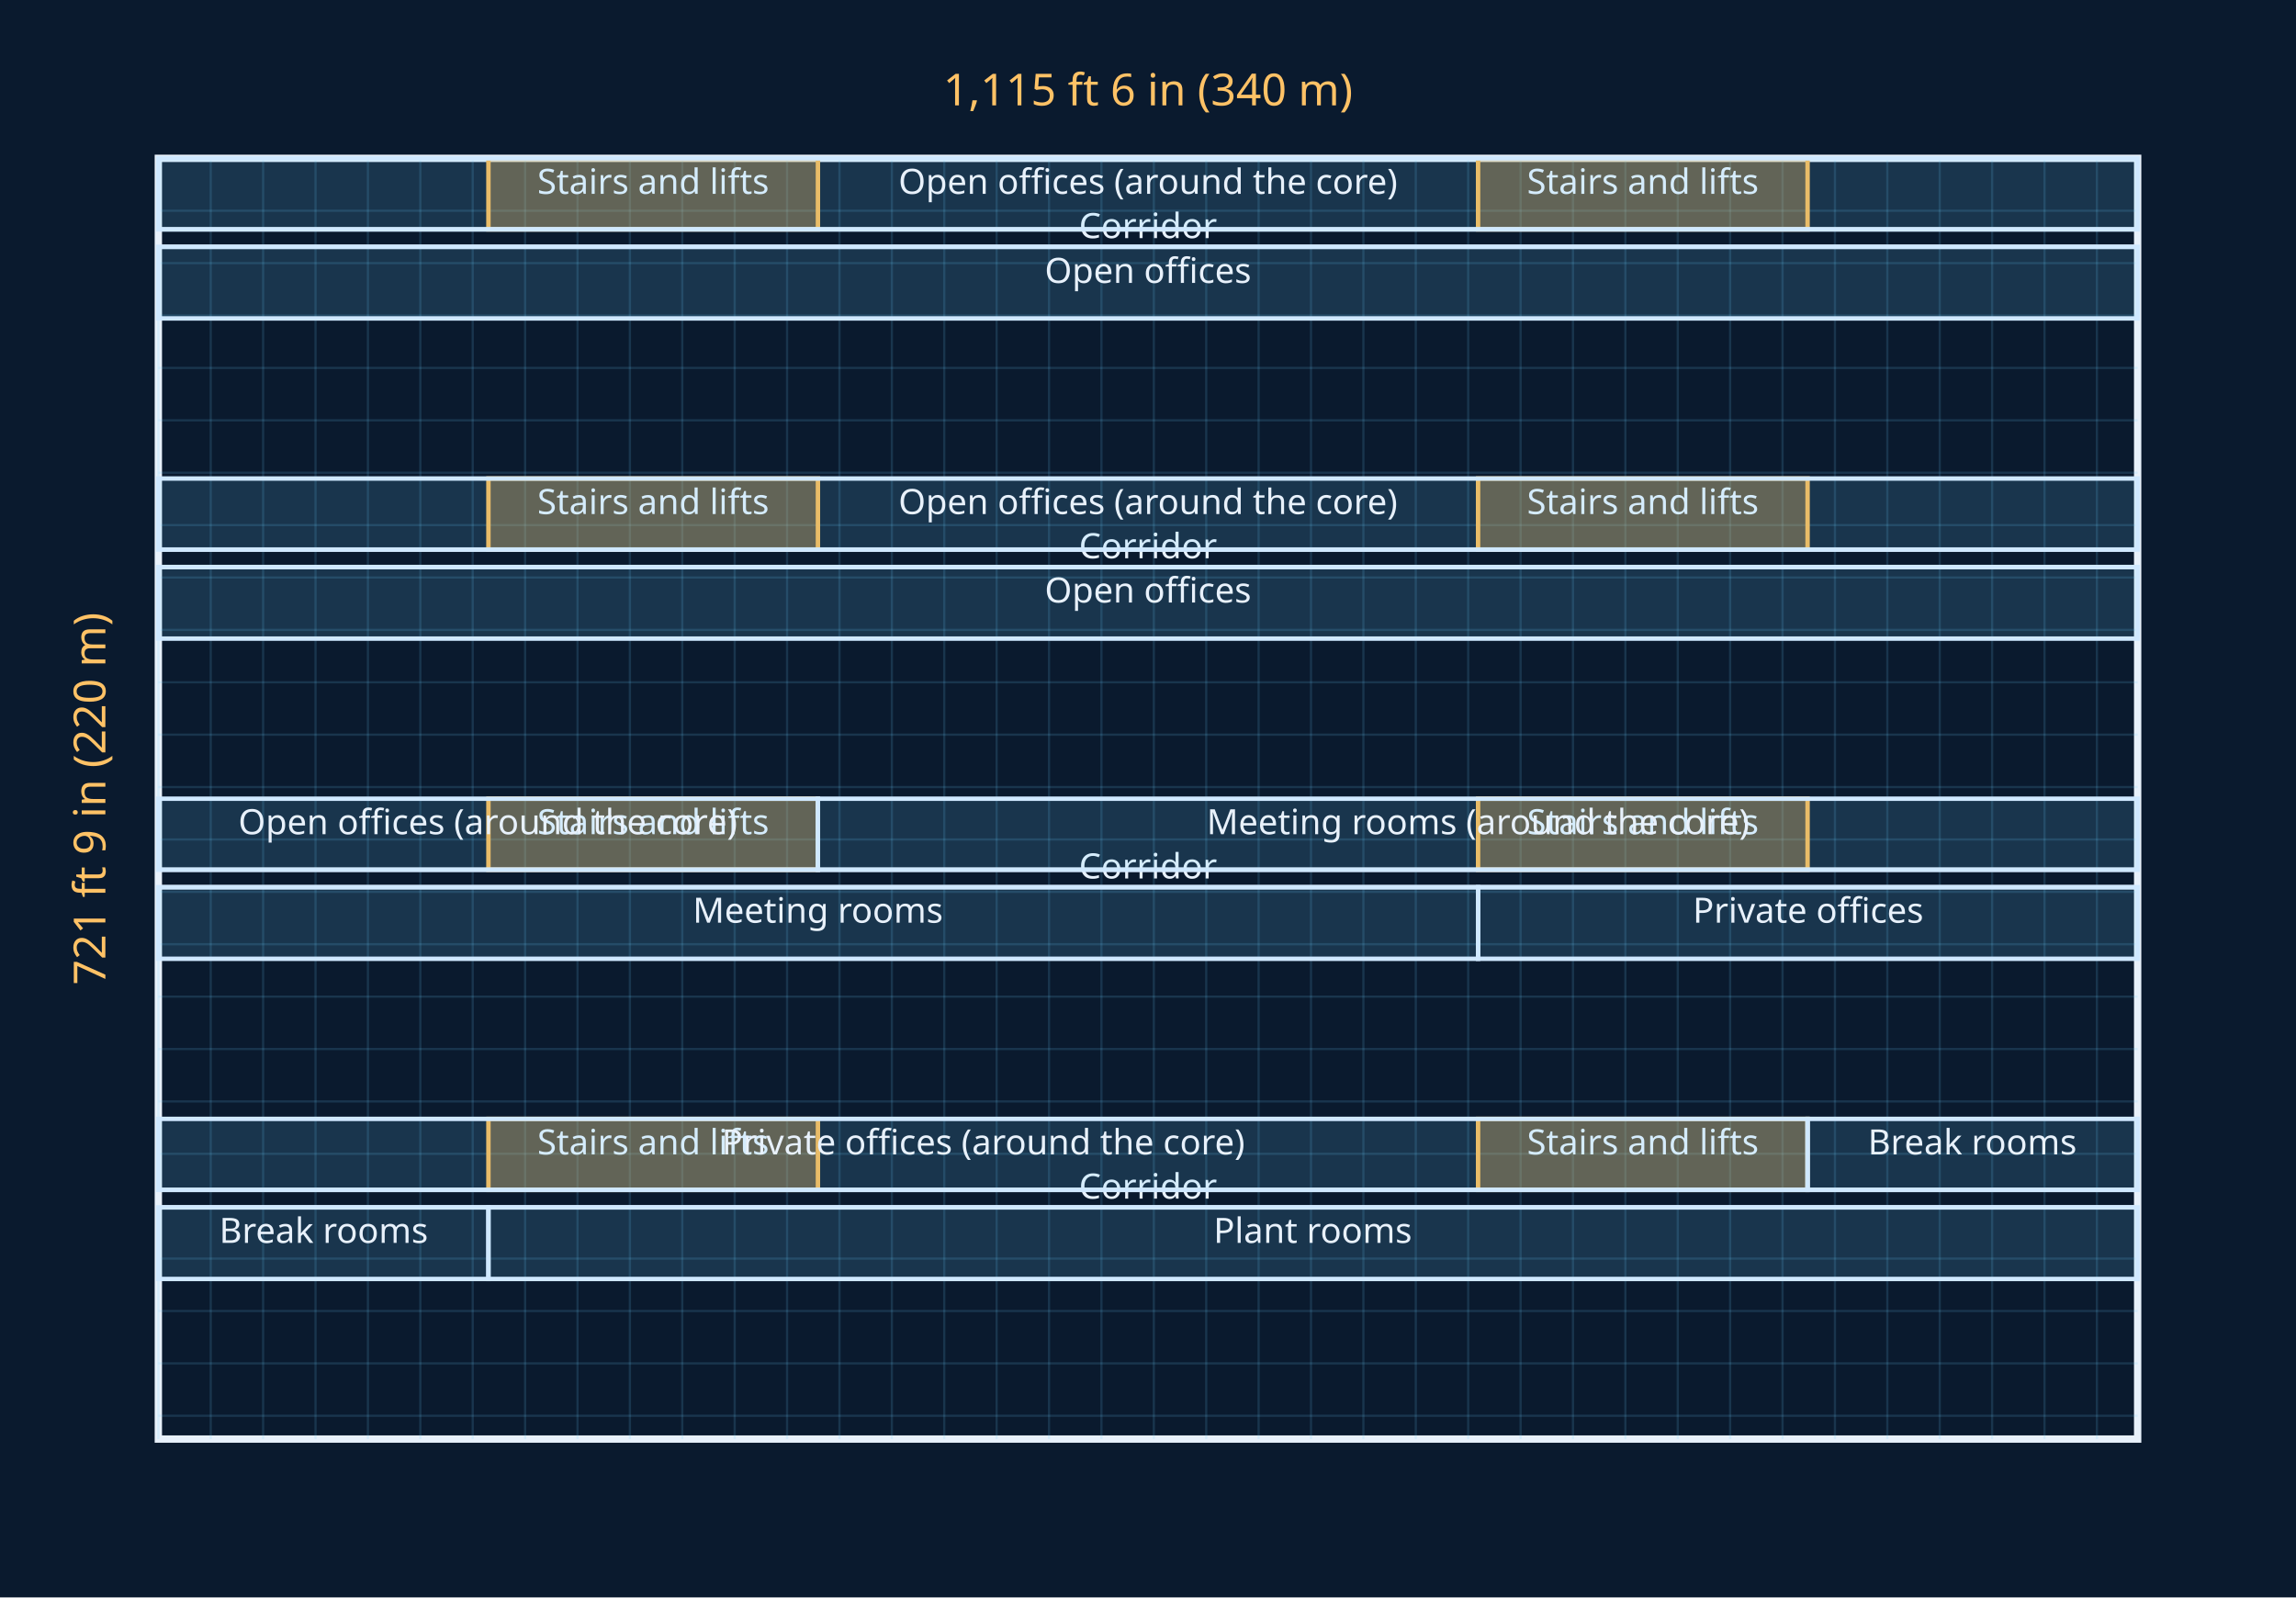
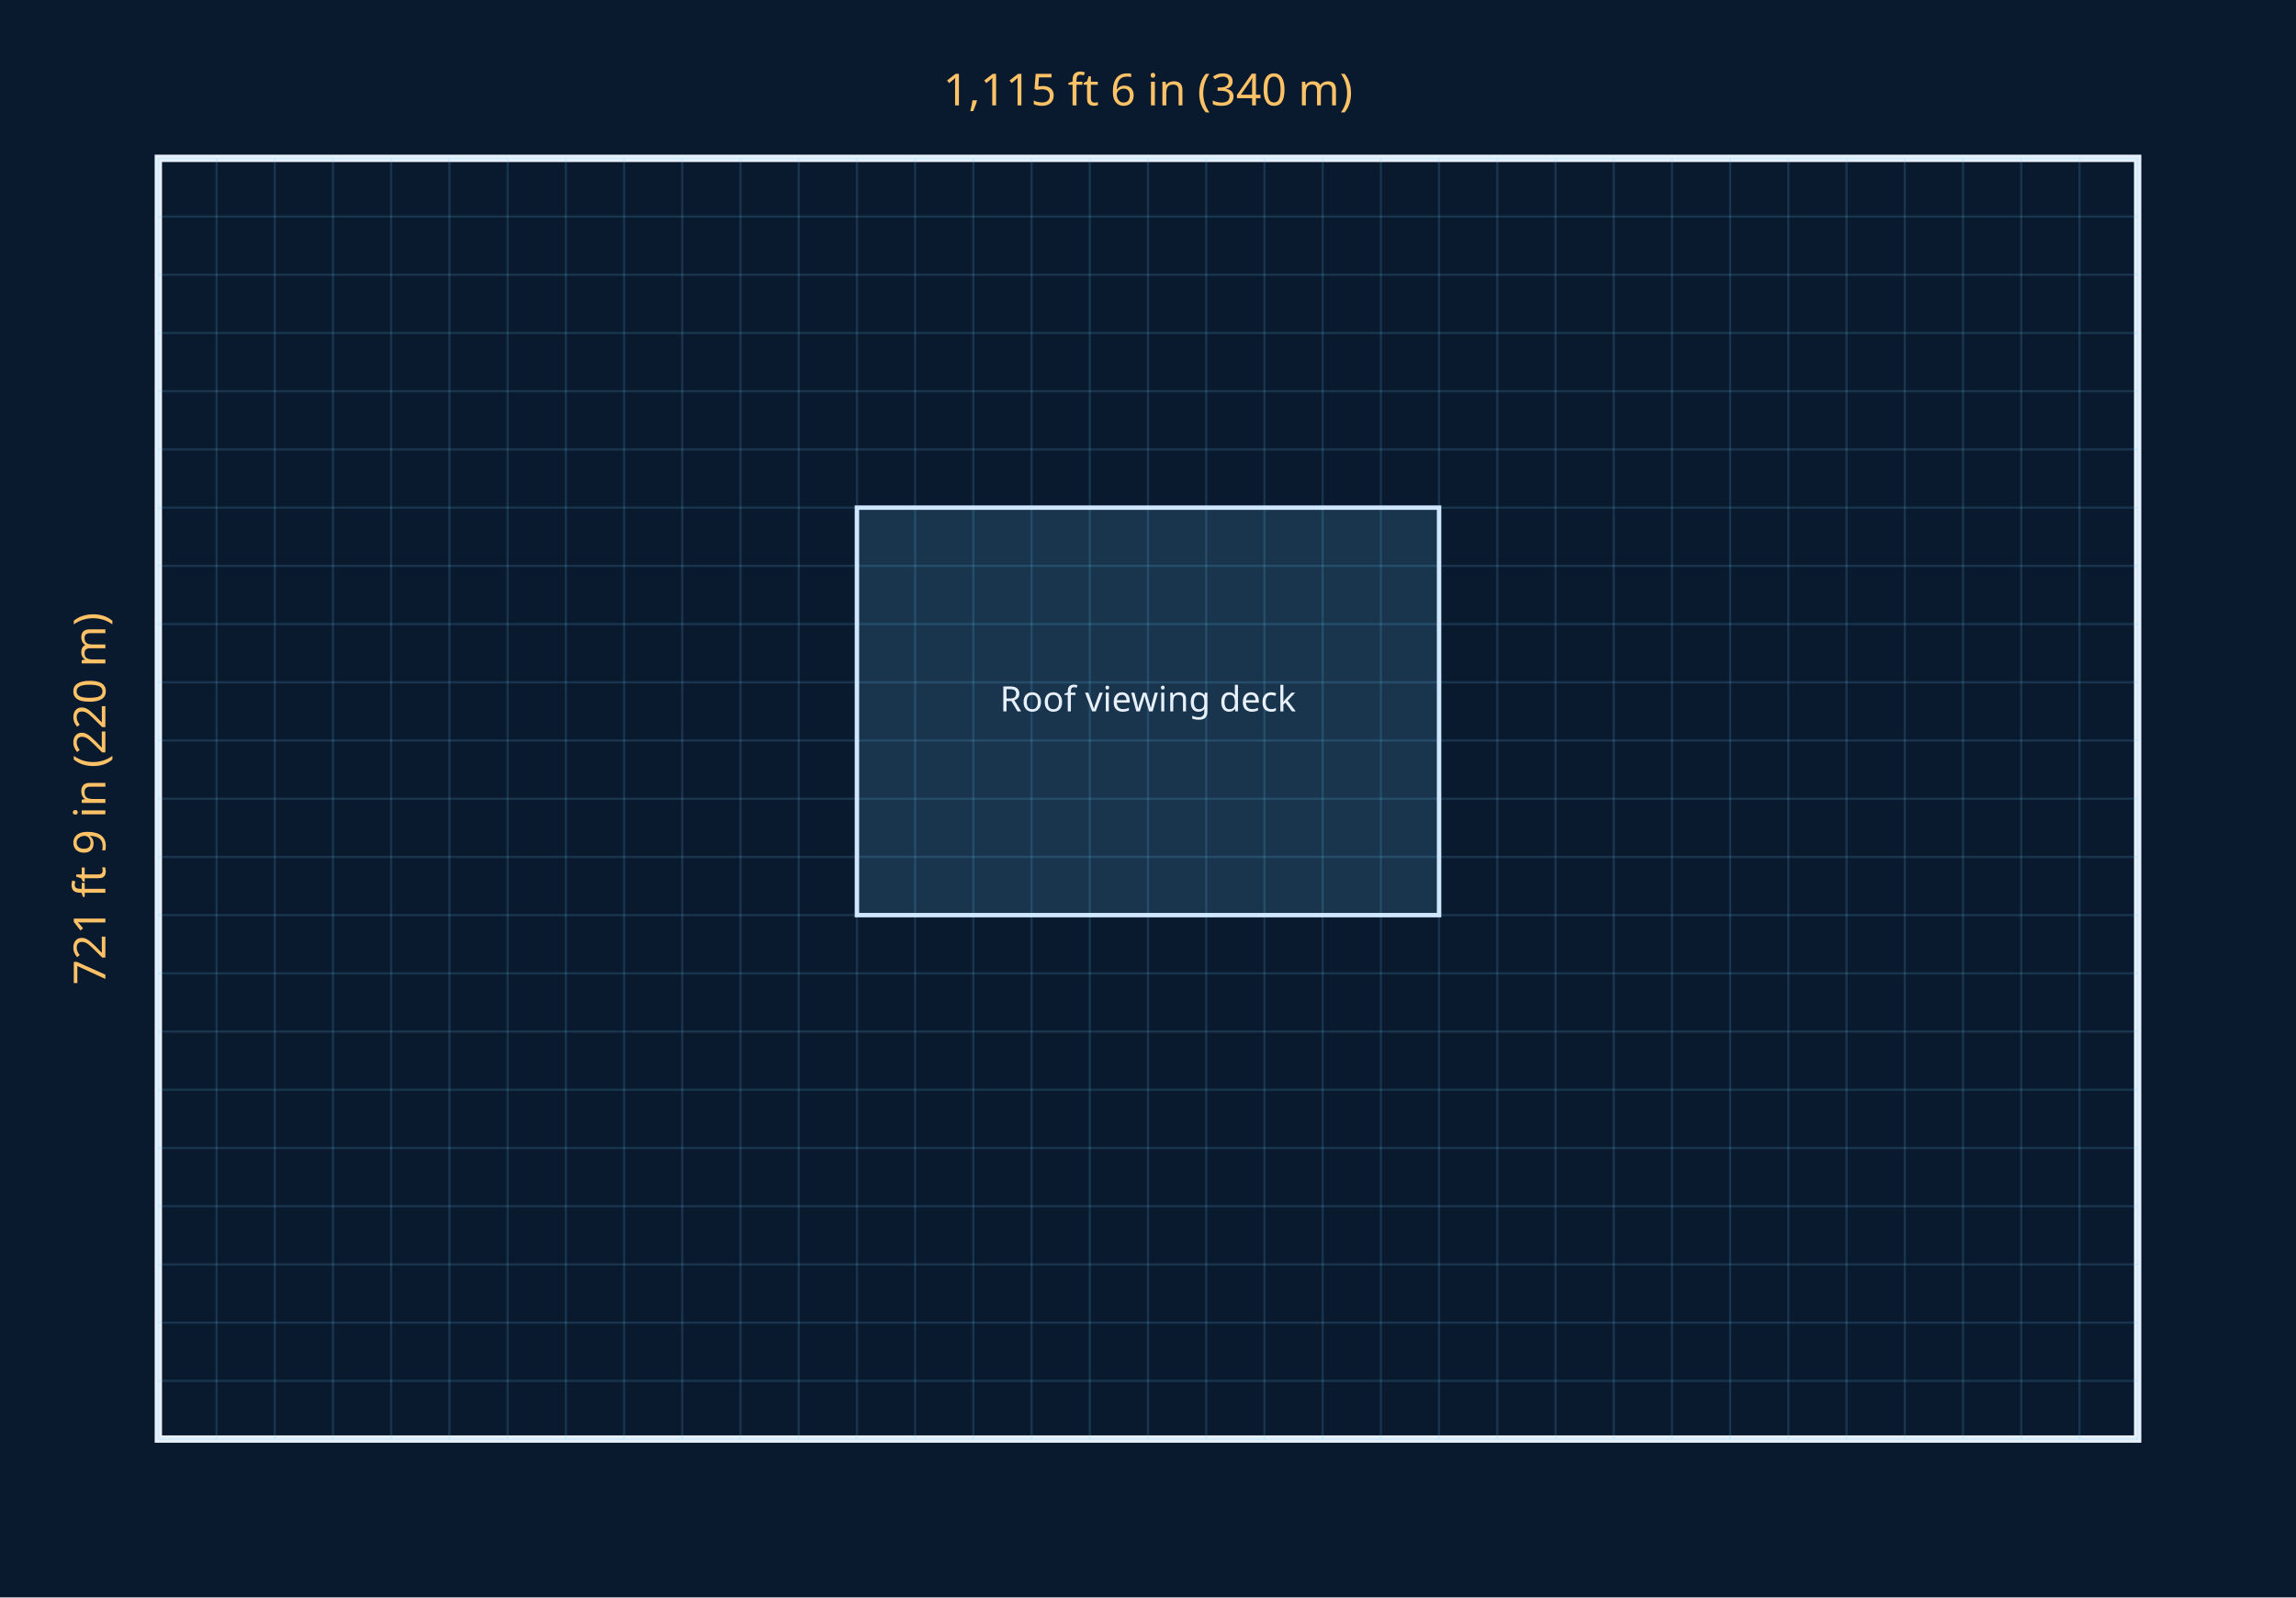
<svg xmlns="http://www.w3.org/2000/svg" viewBox="-27.2 -27.2 394.4 274.4" font-family="Segoe UI, sans-serif">
  <rect x="-27.2" y="-27.2" width="394.4" height="274.4" fill="#0a1a2e" />
  <rect x="0" y="0" width="340.0" height="220.0" fill="none" stroke="#e8f1fb" stroke-width="1.26" />
  <line x1="0.0" y1="0" x2="0.0" y2="220.0" stroke="#6fd0ff" stroke-opacity=".15" stroke-width="0.38" />
-   <line x1="9.0" y1="0" x2="9.0" y2="220.0" stroke="#6fd0ff" stroke-opacity=".15" stroke-width="0.38" />
-   <line x1="18.0" y1="0" x2="18.0" y2="220.0" stroke="#6fd0ff" stroke-opacity=".15" stroke-width="0.38" />
-   <line x1="27.0" y1="0" x2="27.0" y2="220.0" stroke="#6fd0ff" stroke-opacity=".15" stroke-width="0.38" />
-   <line x1="36.0" y1="0" x2="36.0" y2="220.0" stroke="#6fd0ff" stroke-opacity=".15" stroke-width="0.38" />
-   <line x1="45.0" y1="0" x2="45.0" y2="220.0" stroke="#6fd0ff" stroke-opacity=".15" stroke-width="0.38" />
-   <line x1="54.0" y1="0" x2="54.0" y2="220.0" stroke="#6fd0ff" stroke-opacity=".15" stroke-width="0.38" />
-   <line x1="63.0" y1="0" x2="63.0" y2="220.0" stroke="#6fd0ff" stroke-opacity=".15" stroke-width="0.38" />
-   <line x1="72.0" y1="0" x2="72.0" y2="220.0" stroke="#6fd0ff" stroke-opacity=".15" stroke-width="0.38" />
-   <line x1="81.0" y1="0" x2="81.0" y2="220.0" stroke="#6fd0ff" stroke-opacity=".15" stroke-width="0.38" />
+   <line x1="10.0" y1="0" x2="10.0" y2="220.0" stroke="#6fd0ff" stroke-opacity=".15" stroke-width="0.38" />
+   <line x1="20.0" y1="0" x2="20.0" y2="220.0" stroke="#6fd0ff" stroke-opacity=".15" stroke-width="0.38" />
+   <line x1="30.0" y1="0" x2="30.0" y2="220.0" stroke="#6fd0ff" stroke-opacity=".15" stroke-width="0.38" />
+   <line x1="40.0" y1="0" x2="40.0" y2="220.0" stroke="#6fd0ff" stroke-opacity=".15" stroke-width="0.38" />
+   <line x1="50.0" y1="0" x2="50.0" y2="220.0" stroke="#6fd0ff" stroke-opacity=".15" stroke-width="0.38" />
+   <line x1="60.0" y1="0" x2="60.0" y2="220.0" stroke="#6fd0ff" stroke-opacity=".15" stroke-width="0.38" />
+   <line x1="70.0" y1="0" x2="70.0" y2="220.0" stroke="#6fd0ff" stroke-opacity=".15" stroke-width="0.38" />
+   <line x1="80.0" y1="0" x2="80.0" y2="220.0" stroke="#6fd0ff" stroke-opacity=".15" stroke-width="0.38" />
  <line x1="90.0" y1="0" x2="90.0" y2="220.0" stroke="#6fd0ff" stroke-opacity=".15" stroke-width="0.38" />
-   <line x1="99.0" y1="0" x2="99.0" y2="220.0" stroke="#6fd0ff" stroke-opacity=".15" stroke-width="0.38" />
-   <line x1="108.0" y1="0" x2="108.0" y2="220.0" stroke="#6fd0ff" stroke-opacity=".15" stroke-width="0.38" />
-   <line x1="117.0" y1="0" x2="117.0" y2="220.0" stroke="#6fd0ff" stroke-opacity=".15" stroke-width="0.38" />
-   <line x1="126.0" y1="0" x2="126.0" y2="220.0" stroke="#6fd0ff" stroke-opacity=".15" stroke-width="0.38" />
-   <line x1="135.0" y1="0" x2="135.0" y2="220.0" stroke="#6fd0ff" stroke-opacity=".15" stroke-width="0.38" />
-   <line x1="144.0" y1="0" x2="144.0" y2="220.0" stroke="#6fd0ff" stroke-opacity=".15" stroke-width="0.38" />
-   <line x1="153.0" y1="0" x2="153.0" y2="220.0" stroke="#6fd0ff" stroke-opacity=".15" stroke-width="0.38" />
-   <line x1="162.0" y1="0" x2="162.0" y2="220.0" stroke="#6fd0ff" stroke-opacity=".15" stroke-width="0.38" />
-   <line x1="171.0" y1="0" x2="171.0" y2="220.0" stroke="#6fd0ff" stroke-opacity=".15" stroke-width="0.38" />
+   <line x1="100.0" y1="0" x2="100.0" y2="220.0" stroke="#6fd0ff" stroke-opacity=".15" stroke-width="0.38" />
+   <line x1="110.0" y1="0" x2="110.0" y2="220.0" stroke="#6fd0ff" stroke-opacity=".15" stroke-width="0.38" />
+   <line x1="120.0" y1="0" x2="120.0" y2="220.0" stroke="#6fd0ff" stroke-opacity=".15" stroke-width="0.38" />
+   <line x1="130.0" y1="0" x2="130.0" y2="220.0" stroke="#6fd0ff" stroke-opacity=".15" stroke-width="0.38" />
+   <line x1="140.0" y1="0" x2="140.0" y2="220.0" stroke="#6fd0ff" stroke-opacity=".15" stroke-width="0.38" />
+   <line x1="150.0" y1="0" x2="150.0" y2="220.0" stroke="#6fd0ff" stroke-opacity=".15" stroke-width="0.38" />
+   <line x1="160.0" y1="0" x2="160.0" y2="220.0" stroke="#6fd0ff" stroke-opacity=".15" stroke-width="0.38" />
+   <line x1="170.0" y1="0" x2="170.0" y2="220.0" stroke="#6fd0ff" stroke-opacity=".15" stroke-width="0.38" />
  <line x1="180.0" y1="0" x2="180.0" y2="220.0" stroke="#6fd0ff" stroke-opacity=".15" stroke-width="0.38" />
-   <line x1="189.0" y1="0" x2="189.0" y2="220.0" stroke="#6fd0ff" stroke-opacity=".15" stroke-width="0.38" />
-   <line x1="198.0" y1="0" x2="198.0" y2="220.0" stroke="#6fd0ff" stroke-opacity=".15" stroke-width="0.38" />
-   <line x1="207.0" y1="0" x2="207.0" y2="220.0" stroke="#6fd0ff" stroke-opacity=".15" stroke-width="0.38" />
-   <line x1="216.0" y1="0" x2="216.0" y2="220.0" stroke="#6fd0ff" stroke-opacity=".15" stroke-width="0.38" />
-   <line x1="225.0" y1="0" x2="225.0" y2="220.0" stroke="#6fd0ff" stroke-opacity=".15" stroke-width="0.38" />
-   <line x1="234.0" y1="0" x2="234.0" y2="220.0" stroke="#6fd0ff" stroke-opacity=".15" stroke-width="0.38" />
-   <line x1="243.0" y1="0" x2="243.0" y2="220.0" stroke="#6fd0ff" stroke-opacity=".15" stroke-width="0.38" />
-   <line x1="252.0" y1="0" x2="252.0" y2="220.0" stroke="#6fd0ff" stroke-opacity=".15" stroke-width="0.38" />
-   <line x1="261.0" y1="0" x2="261.0" y2="220.0" stroke="#6fd0ff" stroke-opacity=".15" stroke-width="0.38" />
+   <line x1="190.0" y1="0" x2="190.0" y2="220.0" stroke="#6fd0ff" stroke-opacity=".15" stroke-width="0.38" />
+   <line x1="200.0" y1="0" x2="200.0" y2="220.0" stroke="#6fd0ff" stroke-opacity=".15" stroke-width="0.38" />
+   <line x1="210.0" y1="0" x2="210.0" y2="220.0" stroke="#6fd0ff" stroke-opacity=".15" stroke-width="0.38" />
+   <line x1="220.0" y1="0" x2="220.0" y2="220.0" stroke="#6fd0ff" stroke-opacity=".15" stroke-width="0.38" />
+   <line x1="230.0" y1="0" x2="230.0" y2="220.0" stroke="#6fd0ff" stroke-opacity=".15" stroke-width="0.38" />
+   <line x1="240.0" y1="0" x2="240.0" y2="220.0" stroke="#6fd0ff" stroke-opacity=".15" stroke-width="0.38" />
+   <line x1="250.0" y1="0" x2="250.0" y2="220.0" stroke="#6fd0ff" stroke-opacity=".15" stroke-width="0.38" />
+   <line x1="260.0" y1="0" x2="260.0" y2="220.0" stroke="#6fd0ff" stroke-opacity=".15" stroke-width="0.38" />
  <line x1="270.0" y1="0" x2="270.0" y2="220.0" stroke="#6fd0ff" stroke-opacity=".15" stroke-width="0.38" />
-   <line x1="279.0" y1="0" x2="279.0" y2="220.0" stroke="#6fd0ff" stroke-opacity=".15" stroke-width="0.38" />
-   <line x1="288.0" y1="0" x2="288.0" y2="220.0" stroke="#6fd0ff" stroke-opacity=".15" stroke-width="0.38" />
-   <line x1="297.0" y1="0" x2="297.0" y2="220.0" stroke="#6fd0ff" stroke-opacity=".15" stroke-width="0.38" />
-   <line x1="306.0" y1="0" x2="306.0" y2="220.0" stroke="#6fd0ff" stroke-opacity=".15" stroke-width="0.38" />
-   <line x1="315.0" y1="0" x2="315.0" y2="220.0" stroke="#6fd0ff" stroke-opacity=".15" stroke-width="0.38" />
-   <line x1="324.0" y1="0" x2="324.0" y2="220.0" stroke="#6fd0ff" stroke-opacity=".15" stroke-width="0.38" />
-   <line x1="333.0" y1="0" x2="333.0" y2="220.0" stroke="#6fd0ff" stroke-opacity=".15" stroke-width="0.38" />
+   <line x1="280.0" y1="0" x2="280.0" y2="220.0" stroke="#6fd0ff" stroke-opacity=".15" stroke-width="0.38" />
+   <line x1="290.0" y1="0" x2="290.0" y2="220.0" stroke="#6fd0ff" stroke-opacity=".15" stroke-width="0.38" />
+   <line x1="300.0" y1="0" x2="300.0" y2="220.0" stroke="#6fd0ff" stroke-opacity=".15" stroke-width="0.38" />
+   <line x1="310.0" y1="0" x2="310.0" y2="220.0" stroke="#6fd0ff" stroke-opacity=".15" stroke-width="0.38" />
+   <line x1="320.0" y1="0" x2="320.0" y2="220.0" stroke="#6fd0ff" stroke-opacity=".15" stroke-width="0.38" />
+   <line x1="330.0" y1="0" x2="330.0" y2="220.0" stroke="#6fd0ff" stroke-opacity=".15" stroke-width="0.38" />
+   <line x1="340.0" y1="0" x2="340.0" y2="220.0" stroke="#6fd0ff" stroke-opacity=".15" stroke-width="0.38" />
  <line x1="0" y1="0.0" x2="340.0" y2="0.0" stroke="#6fd0ff" stroke-opacity=".15" stroke-width="0.38" />
-   <line x1="0" y1="9.0" x2="340.0" y2="9.0" stroke="#6fd0ff" stroke-opacity=".15" stroke-width="0.38" />
-   <line x1="0" y1="18.0" x2="340.0" y2="18.0" stroke="#6fd0ff" stroke-opacity=".15" stroke-width="0.38" />
-   <line x1="0" y1="27.0" x2="340.0" y2="27.0" stroke="#6fd0ff" stroke-opacity=".15" stroke-width="0.38" />
-   <line x1="0" y1="36.0" x2="340.0" y2="36.0" stroke="#6fd0ff" stroke-opacity=".15" stroke-width="0.38" />
-   <line x1="0" y1="45.0" x2="340.0" y2="45.0" stroke="#6fd0ff" stroke-opacity=".15" stroke-width="0.38" />
-   <line x1="0" y1="54.0" x2="340.0" y2="54.0" stroke="#6fd0ff" stroke-opacity=".15" stroke-width="0.38" />
-   <line x1="0" y1="63.0" x2="340.0" y2="63.0" stroke="#6fd0ff" stroke-opacity=".15" stroke-width="0.38" />
-   <line x1="0" y1="72.0" x2="340.0" y2="72.0" stroke="#6fd0ff" stroke-opacity=".15" stroke-width="0.38" />
-   <line x1="0" y1="81.0" x2="340.0" y2="81.0" stroke="#6fd0ff" stroke-opacity=".15" stroke-width="0.38" />
+   <line x1="0" y1="10.0" x2="340.0" y2="10.0" stroke="#6fd0ff" stroke-opacity=".15" stroke-width="0.38" />
+   <line x1="0" y1="20.0" x2="340.0" y2="20.0" stroke="#6fd0ff" stroke-opacity=".15" stroke-width="0.38" />
+   <line x1="0" y1="30.0" x2="340.0" y2="30.0" stroke="#6fd0ff" stroke-opacity=".15" stroke-width="0.38" />
+   <line x1="0" y1="40.0" x2="340.0" y2="40.0" stroke="#6fd0ff" stroke-opacity=".15" stroke-width="0.38" />
+   <line x1="0" y1="50.0" x2="340.0" y2="50.0" stroke="#6fd0ff" stroke-opacity=".15" stroke-width="0.38" />
+   <line x1="0" y1="60.0" x2="340.0" y2="60.0" stroke="#6fd0ff" stroke-opacity=".15" stroke-width="0.38" />
+   <line x1="0" y1="70.0" x2="340.0" y2="70.0" stroke="#6fd0ff" stroke-opacity=".15" stroke-width="0.38" />
+   <line x1="0" y1="80.0" x2="340.0" y2="80.0" stroke="#6fd0ff" stroke-opacity=".15" stroke-width="0.38" />
  <line x1="0" y1="90.0" x2="340.0" y2="90.0" stroke="#6fd0ff" stroke-opacity=".15" stroke-width="0.38" />
-   <line x1="0" y1="99.0" x2="340.0" y2="99.0" stroke="#6fd0ff" stroke-opacity=".15" stroke-width="0.38" />
-   <line x1="0" y1="108.0" x2="340.0" y2="108.0" stroke="#6fd0ff" stroke-opacity=".15" stroke-width="0.38" />
-   <line x1="0" y1="117.0" x2="340.0" y2="117.0" stroke="#6fd0ff" stroke-opacity=".15" stroke-width="0.38" />
-   <line x1="0" y1="126.0" x2="340.0" y2="126.0" stroke="#6fd0ff" stroke-opacity=".15" stroke-width="0.38" />
-   <line x1="0" y1="135.0" x2="340.0" y2="135.0" stroke="#6fd0ff" stroke-opacity=".15" stroke-width="0.38" />
-   <line x1="0" y1="144.0" x2="340.0" y2="144.0" stroke="#6fd0ff" stroke-opacity=".15" stroke-width="0.38" />
-   <line x1="0" y1="153.0" x2="340.0" y2="153.0" stroke="#6fd0ff" stroke-opacity=".15" stroke-width="0.38" />
-   <line x1="0" y1="162.0" x2="340.0" y2="162.0" stroke="#6fd0ff" stroke-opacity=".15" stroke-width="0.38" />
-   <line x1="0" y1="171.0" x2="340.0" y2="171.0" stroke="#6fd0ff" stroke-opacity=".15" stroke-width="0.38" />
+   <line x1="0" y1="100.0" x2="340.0" y2="100.0" stroke="#6fd0ff" stroke-opacity=".15" stroke-width="0.38" />
+   <line x1="0" y1="110.0" x2="340.0" y2="110.0" stroke="#6fd0ff" stroke-opacity=".15" stroke-width="0.38" />
+   <line x1="0" y1="120.0" x2="340.0" y2="120.0" stroke="#6fd0ff" stroke-opacity=".15" stroke-width="0.38" />
+   <line x1="0" y1="130.0" x2="340.0" y2="130.0" stroke="#6fd0ff" stroke-opacity=".15" stroke-width="0.38" />
+   <line x1="0" y1="140.0" x2="340.0" y2="140.0" stroke="#6fd0ff" stroke-opacity=".15" stroke-width="0.38" />
+   <line x1="0" y1="150.0" x2="340.0" y2="150.0" stroke="#6fd0ff" stroke-opacity=".15" stroke-width="0.38" />
+   <line x1="0" y1="160.0" x2="340.0" y2="160.0" stroke="#6fd0ff" stroke-opacity=".15" stroke-width="0.38" />
+   <line x1="0" y1="170.0" x2="340.0" y2="170.0" stroke="#6fd0ff" stroke-opacity=".15" stroke-width="0.38" />
  <line x1="0" y1="180.0" x2="340.0" y2="180.0" stroke="#6fd0ff" stroke-opacity=".15" stroke-width="0.38" />
-   <line x1="0" y1="189.0" x2="340.0" y2="189.0" stroke="#6fd0ff" stroke-opacity=".15" stroke-width="0.38" />
-   <line x1="0" y1="198.0" x2="340.0" y2="198.0" stroke="#6fd0ff" stroke-opacity=".15" stroke-width="0.38" />
-   <line x1="0" y1="207.0" x2="340.0" y2="207.0" stroke="#6fd0ff" stroke-opacity=".15" stroke-width="0.38" />
-   <line x1="0" y1="216.0" x2="340.0" y2="216.0" stroke="#6fd0ff" stroke-opacity=".15" stroke-width="0.38" />
-   <polygon points="56.7,0.0 113.3,0.0 113.3,12.2 56.7,12.2" fill="rgba(255,184,77,.35)" stroke="#ffb84d" stroke-width="0.76" />
-   <text x="85.0" y="6.1" font-size="6.0" fill="#e8f1fb" text-anchor="middle">Stairs and lifts</text>
-   <polygon points="226.7,0.0 283.3,0.0 283.3,12.2 226.7,12.2" fill="rgba(255,184,77,.35)" stroke="#ffb84d" stroke-width="0.76" />
-   <text x="255.0" y="6.1" font-size="6.0" fill="#e8f1fb" text-anchor="middle">Stairs and lifts</text>
-   <polygon points="56.7,55.0 113.3,55.0 113.3,67.2 56.7,67.2" fill="rgba(255,184,77,.35)" stroke="#ffb84d" stroke-width="0.76" />
-   <text x="85.0" y="61.1" font-size="6.0" fill="#e8f1fb" text-anchor="middle">Stairs and lifts</text>
-   <polygon points="226.7,55.0 283.3,55.0 283.3,67.2 226.7,67.2" fill="rgba(255,184,77,.35)" stroke="#ffb84d" stroke-width="0.76" />
-   <text x="255.0" y="61.1" font-size="6.0" fill="#e8f1fb" text-anchor="middle">Stairs and lifts</text>
-   <polygon points="56.7,110.0 113.3,110.0 113.3,122.2 56.7,122.2" fill="rgba(255,184,77,.35)" stroke="#ffb84d" stroke-width="0.76" />
-   <text x="85.0" y="116.1" font-size="6.0" fill="#e8f1fb" text-anchor="middle">Stairs and lifts</text>
-   <polygon points="226.7,110.0 283.3,110.0 283.3,122.2 226.7,122.2" fill="rgba(255,184,77,.35)" stroke="#ffb84d" stroke-width="0.76" />
-   <text x="255.0" y="116.1" font-size="6.0" fill="#e8f1fb" text-anchor="middle">Stairs and lifts</text>
-   <polygon points="56.7,165.0 113.3,165.0 113.3,177.2 56.7,177.2" fill="rgba(255,184,77,.35)" stroke="#ffb84d" stroke-width="0.76" />
-   <text x="85.0" y="171.1" font-size="6.0" fill="#e8f1fb" text-anchor="middle">Stairs and lifts</text>
-   <polygon points="226.7,165.0 283.3,165.0 283.3,177.2 226.7,177.2" fill="rgba(255,184,77,.35)" stroke="#ffb84d" stroke-width="0.76" />
-   <text x="255.0" y="171.1" font-size="6.0" fill="#e8f1fb" text-anchor="middle">Stairs and lifts</text>
-   <polygon points="0.0,12.2 340.0,12.2 340.0,15.2 0.0,15.2" fill="none" stroke="#e8f1fb" stroke-width="0.76" />
-   <text x="170.0" y="13.7" font-size="6.0" fill="#e8f1fb" text-anchor="middle">Corridor</text>
-   <polygon points="0.0,67.2 340.0,67.2 340.0,70.2 0.0,70.2" fill="none" stroke="#e8f1fb" stroke-width="0.76" />
-   <text x="170.0" y="68.7" font-size="6.0" fill="#e8f1fb" text-anchor="middle">Corridor</text>
-   <polygon points="0.0,122.2 340.0,122.2 340.0,125.2 0.0,125.2" fill="none" stroke="#e8f1fb" stroke-width="0.76" />
-   <text x="170.0" y="123.7" font-size="6.0" fill="#e8f1fb" text-anchor="middle">Corridor</text>
-   <polygon points="0.0,177.2 340.0,177.2 340.0,180.2 0.0,180.2" fill="none" stroke="#e8f1fb" stroke-width="0.76" />
-   <text x="170.0" y="178.7" font-size="6.0" fill="#e8f1fb" text-anchor="middle">Corridor</text>
-   <polygon points="0.0,0.0 340.0,0.0 340.0,12.2 0.0,12.2" fill="rgba(111,208,255,.15)" stroke="#cfe8ff" stroke-width="0.76" />
-   <text x="170.0" y="6.1" font-size="6.0" fill="#e8f1fb" text-anchor="middle">Open offices (around the core)</text>
-   <polygon points="0.0,15.2 340.0,15.2 340.0,27.5 0.0,27.5" fill="rgba(111,208,255,.15)" stroke="#cfe8ff" stroke-width="0.76" />
-   <text x="170.0" y="21.4" font-size="6.0" fill="#e8f1fb" text-anchor="middle">Open offices</text>
-   <polygon points="0.0,55.0 340.0,55.0 340.0,67.2 0.0,67.2" fill="rgba(111,208,255,.15)" stroke="#cfe8ff" stroke-width="0.76" />
-   <text x="170.0" y="61.1" font-size="6.0" fill="#e8f1fb" text-anchor="middle">Open offices (around the core)</text>
-   <polygon points="0.0,70.2 340.0,70.2 340.0,82.5 0.0,82.5" fill="rgba(111,208,255,.15)" stroke="#cfe8ff" stroke-width="0.76" />
-   <text x="170.0" y="76.3" font-size="6.0" fill="#e8f1fb" text-anchor="middle">Open offices</text>
-   <polygon points="0.0,110.0 113.3,110.0 113.3,122.2 0.0,122.2" fill="rgba(111,208,255,.15)" stroke="#cfe8ff" stroke-width="0.76" />
-   <text x="56.6" y="116.1" font-size="6.0" fill="#e8f1fb" text-anchor="middle">Open offices (around the core)</text>
-   <polygon points="113.3,110.0 340.0,110.0 340.0,122.2 113.3,122.2" fill="rgba(111,208,255,.15)" stroke="#cfe8ff" stroke-width="0.76" />
-   <text x="226.7" y="116.1" font-size="6.0" fill="#e8f1fb" text-anchor="middle">Meeting rooms (around the core)</text>
-   <polygon points="0.0,125.2 226.7,125.2 226.7,137.5 0.0,137.5" fill="rgba(111,208,255,.15)" stroke="#cfe8ff" stroke-width="0.76" />
-   <text x="113.3" y="131.3" font-size="6.0" fill="#e8f1fb" text-anchor="middle">Meeting rooms</text>
-   <polygon points="226.7,125.2 340.0,125.2 340.0,137.5 226.7,137.5" fill="rgba(111,208,255,.15)" stroke="#cfe8ff" stroke-width="0.76" />
-   <text x="283.4" y="131.3" font-size="6.0" fill="#e8f1fb" text-anchor="middle">Private offices</text>
-   <polygon points="0.0,165.0 283.3,165.0 283.3,177.2 0.0,177.2" fill="rgba(111,208,255,.15)" stroke="#cfe8ff" stroke-width="0.76" />
-   <text x="141.7" y="171.1" font-size="6.0" fill="#e8f1fb" text-anchor="middle">Private offices (around the core)</text>
-   <polygon points="283.3,165.0 340.0,165.0 340.0,177.2 283.3,177.2" fill="rgba(111,208,255,.15)" stroke="#cfe8ff" stroke-width="0.76" />
-   <text x="311.6" y="171.1" font-size="6.0" fill="#e8f1fb" text-anchor="middle">Break rooms</text>
-   <polygon points="0.0,180.2 56.7,180.2 56.7,192.5 0.0,192.5" fill="rgba(111,208,255,.15)" stroke="#cfe8ff" stroke-width="0.76" />
-   <text x="28.4" y="186.3" font-size="6.0" fill="#e8f1fb" text-anchor="middle">Break rooms</text>
-   <polygon points="56.7,180.2 340.0,180.2 340.0,192.5 56.7,192.5" fill="rgba(111,208,255,.15)" stroke="#cfe8ff" stroke-width="0.76" />
-   <text x="198.3" y="186.3" font-size="6.0" fill="#e8f1fb" text-anchor="middle">Plant rooms</text>
+   <line x1="0" y1="190.0" x2="340.0" y2="190.0" stroke="#6fd0ff" stroke-opacity=".15" stroke-width="0.38" />
+   <line x1="0" y1="200.0" x2="340.0" y2="200.0" stroke="#6fd0ff" stroke-opacity=".15" stroke-width="0.38" />
+   <line x1="0" y1="210.0" x2="340.0" y2="210.0" stroke="#6fd0ff" stroke-opacity=".15" stroke-width="0.38" />
+   <line x1="0" y1="220.0" x2="340.0" y2="220.0" stroke="#6fd0ff" stroke-opacity=".15" stroke-width="0.38" />
+   <polygon points="120.0,60.0 220.0,60.0 220.0,130.0 120.0,130.0" fill="rgba(111,208,255,.15)" stroke="#cfe8ff" stroke-width="0.76" />
+   <text x="170.0" y="95.0" font-size="6.0" fill="#e8f1fb" text-anchor="middle">Roof viewing deck</text>
  <text x="170.0" y="-9.1" font-size="7.6" fill="#ffc266" text-anchor="middle">1,115 ft 6 in (340 m)</text>
  <text x="-9.1" y="110.0" font-size="7.6" fill="#ffc266" text-anchor="middle" transform="rotate(-90 -9.1 110.0)">721 ft 9 in (220 m)</text>
</svg>
